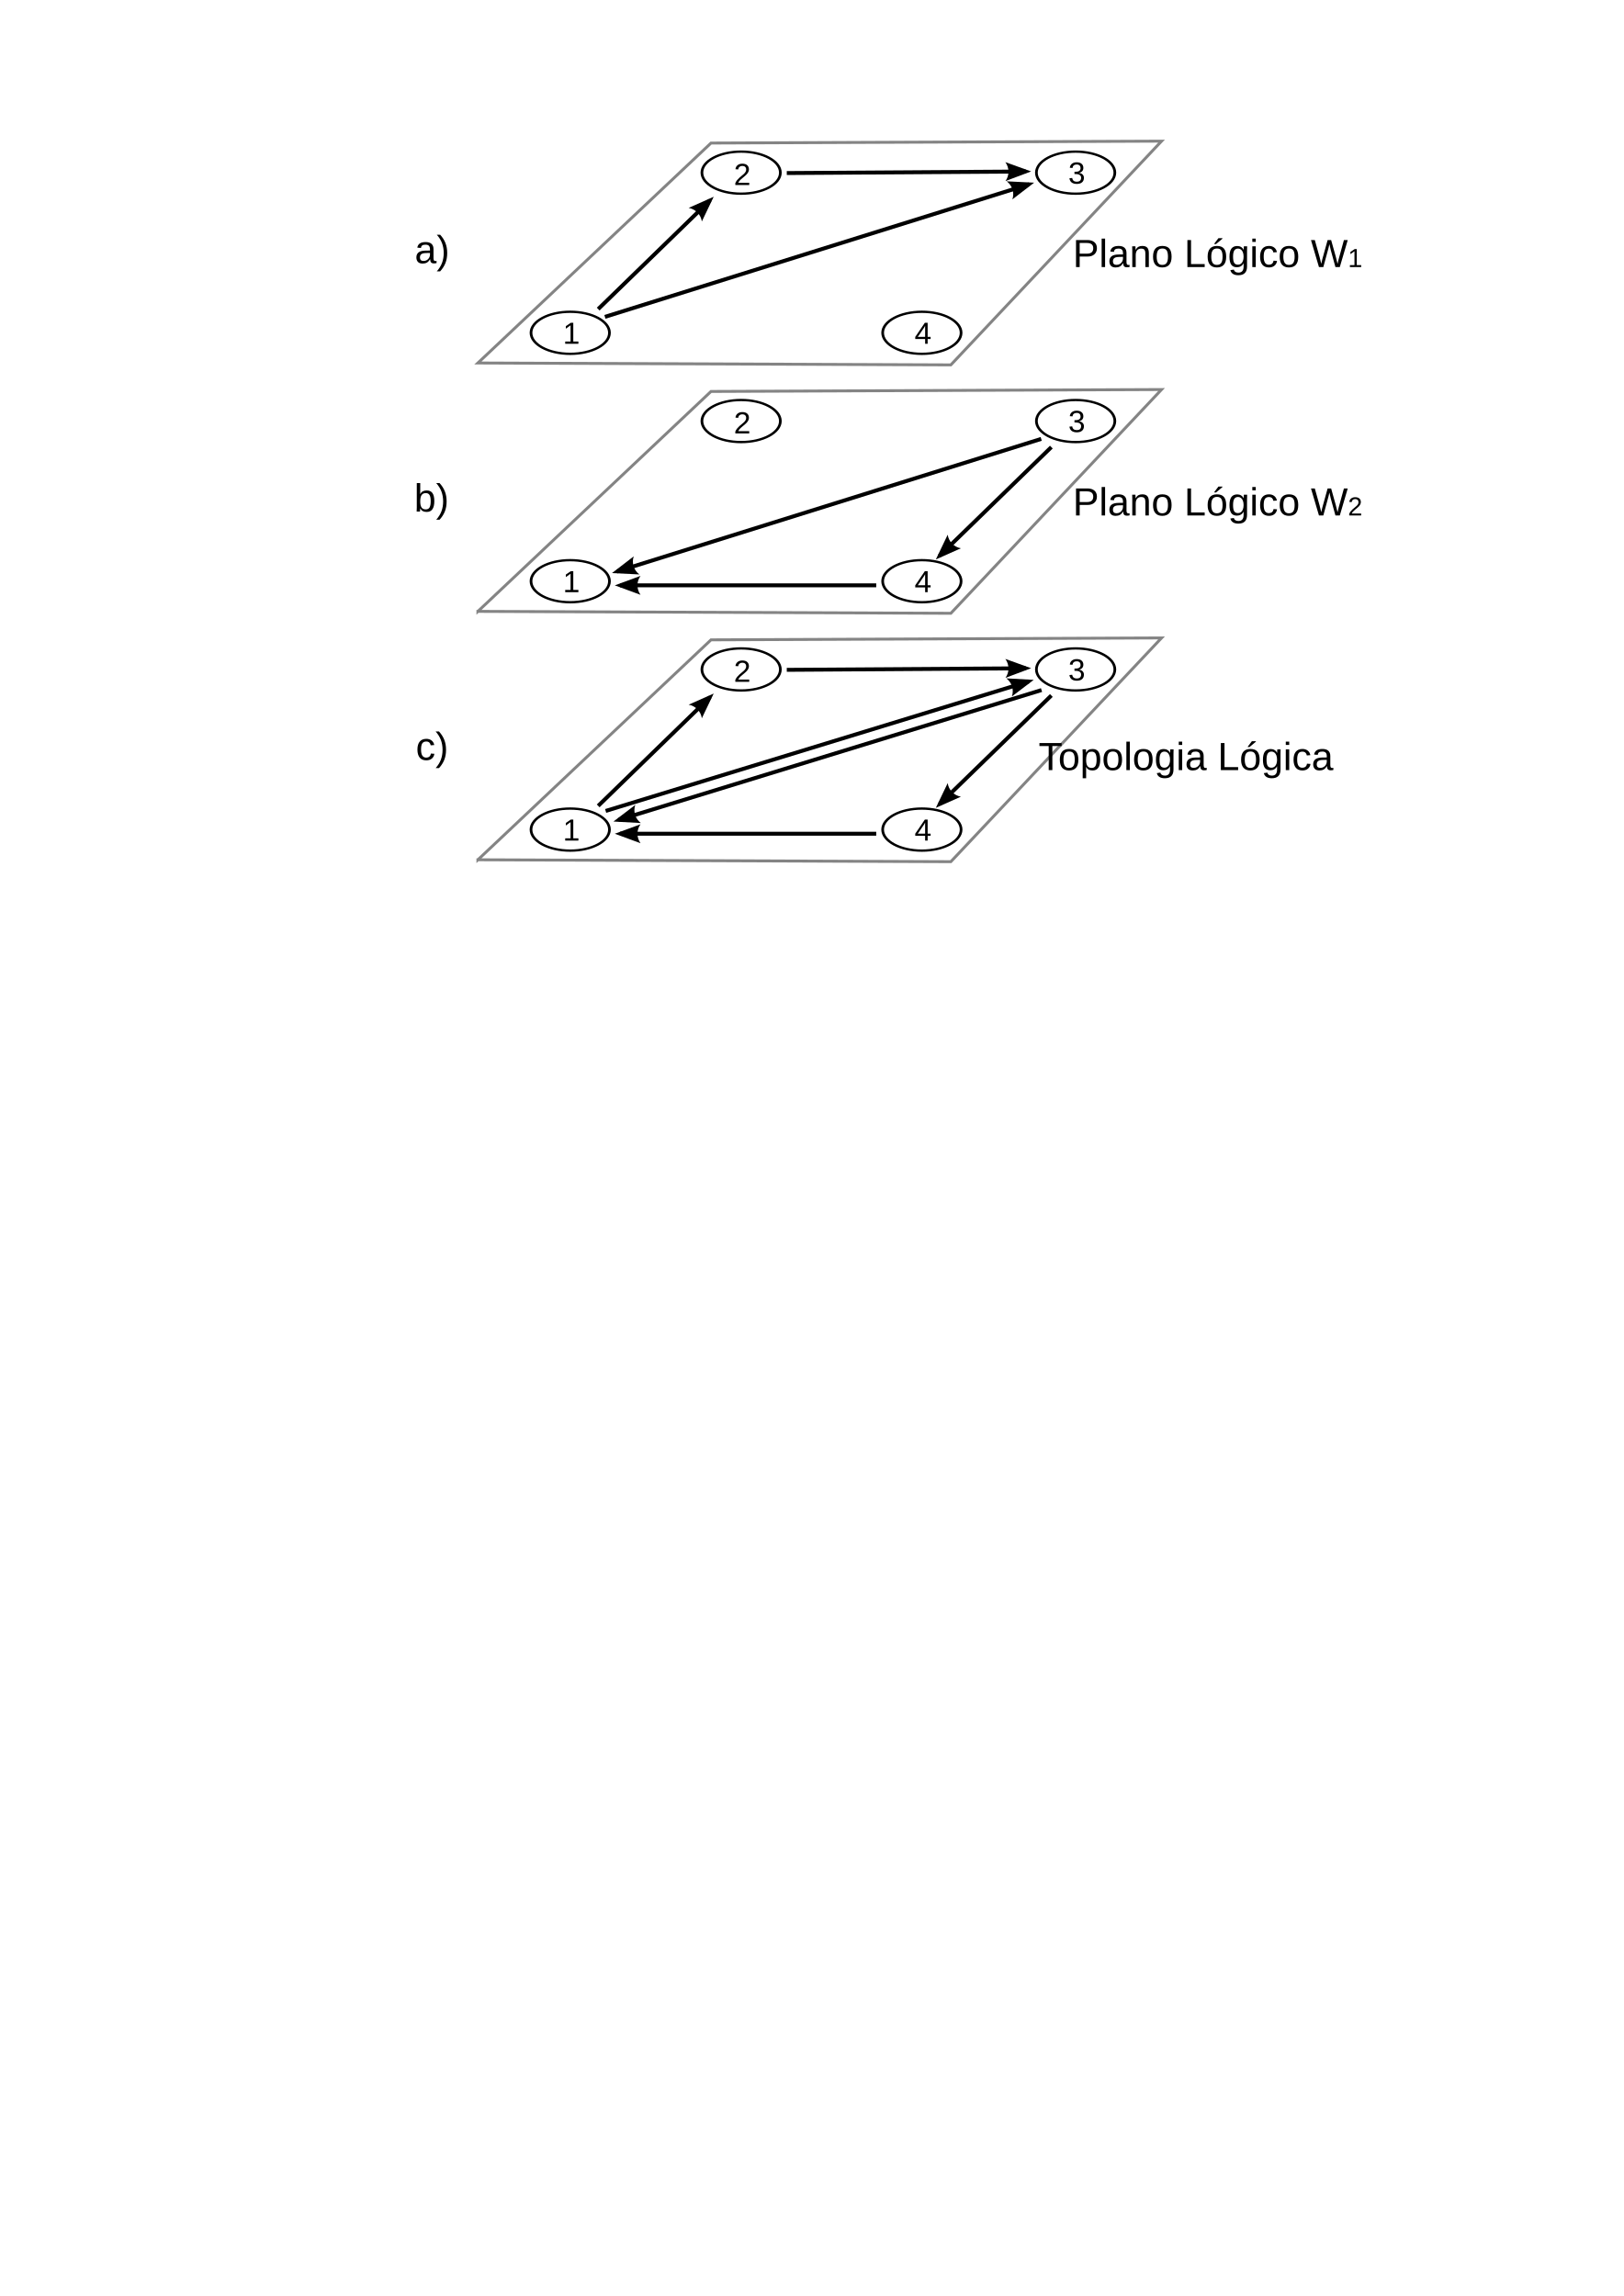
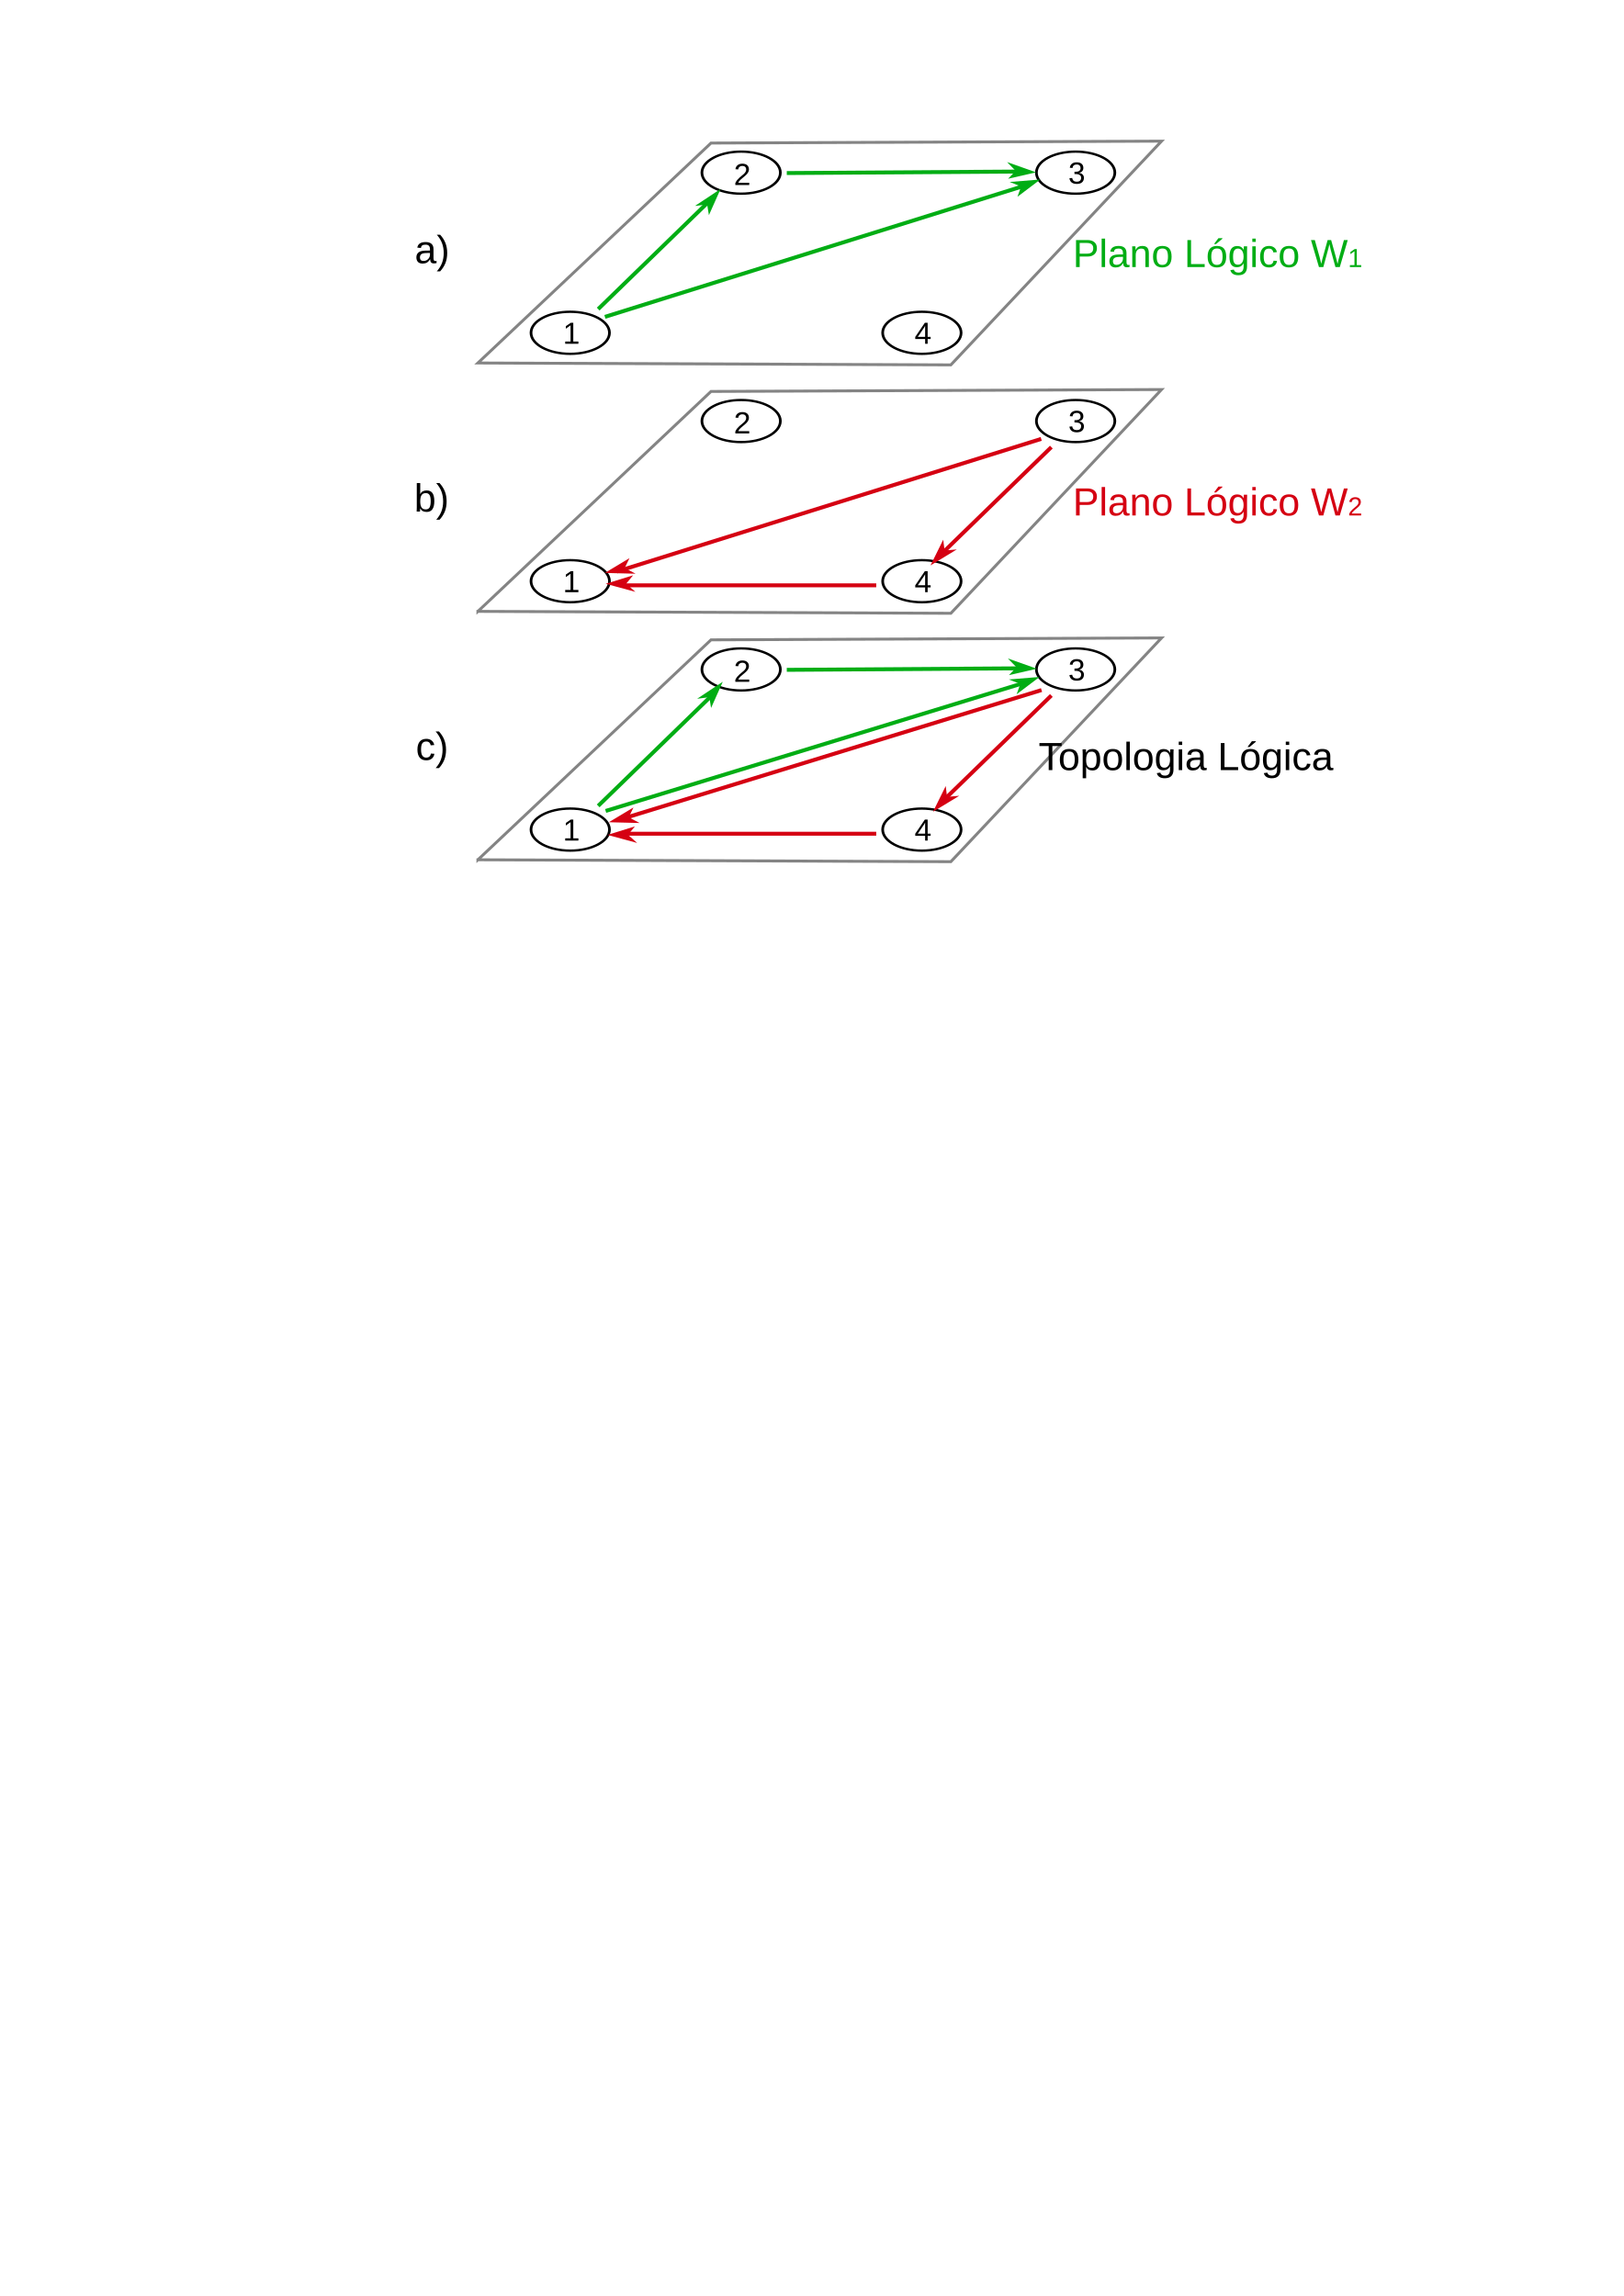
<svg xmlns="http://www.w3.org/2000/svg" width="744.094" height="1052.362" id="svg5644" version="1.1">
  <defs id="defs5646">
    <marker orient="auto" refY="0.0" refX="0.0" id="Arrow2Mend" style="overflow:visible;">
      <path id="path6477" style="font-size:12.0;fill-rule:evenodd;stroke-width:0.625;stroke-linejoin:round;" d="M 8.719,4.034 L -2.207,0.016 L 8.719,-4.002 C 6.973,-1.63 6.983,1.616 8.719,4.034 z " transform="scale(0.6) rotate(180) translate(0,0)" />
    </marker>
    <marker orient="auto" refY="0.0" refX="0.0" id="Arrow2Lend" style="overflow:visible;">
      <path id="path6471" style="font-size:12.0;fill-rule:evenodd;stroke-width:0.625;stroke-linejoin:round;" d="M 8.719,4.034 L -2.207,0.016 L 8.719,-4.002 C 6.973,-1.63 6.983,1.616 8.719,4.034 z " transform="scale(1.1) rotate(180) translate(1,0)" />
    </marker>
    <marker orient="auto" refY="0" refX="0" id="Arrow2Mend-6" style="overflow:visible">
      <path id="path6477-8" style="font-size:12px;fill-rule:evenodd;stroke-width:0.625;stroke-linejoin:round" d="M 8.719,4.034 -2.207,0.016 8.719,-4.002 c -1.745,2.372 -1.735,5.617 -6e-7,8.035 z" transform="scale(-0.6,-0.6)" />
    </marker>
    <marker orient="auto" refY="0" refX="0" id="Arrow2Mend-9" style="overflow:visible">
      <path id="path6477-7" style="font-size:12px;fill-rule:evenodd;stroke-width:0.625;stroke-linejoin:round" d="M 8.719,4.034 -2.207,0.016 8.719,-4.002 c -1.745,2.372 -1.735,5.617 -6e-7,8.035 z" transform="scale(-0.6,-0.6)" />
    </marker>
    <marker orient="auto" refY="0" refX="0" id="Arrow2Mend-2" style="overflow:visible">
      <path id="path6477-1" style="font-size:12px;fill-rule:evenodd;stroke-width:0.625;stroke-linejoin:round" d="M 8.719,4.034 -2.207,0.016 8.719,-4.002 c -1.745,2.372 -1.735,5.617 -6e-7,8.035 z" transform="scale(-0.6,-0.6)" />
    </marker>
    <marker orient="auto" refY="0" refX="0" id="Arrow2Mend-3" style="overflow:visible">
      <path id="path6477-3" style="font-size:12px;fill-rule:evenodd;stroke-width:0.625;stroke-linejoin:round" d="M 8.719,4.034 -2.207,0.016 8.719,-4.002 c -1.745,2.372 -1.735,5.617 -6e-7,8.035 z" transform="scale(-0.6,-0.6)" />
    </marker>
    <marker orient="auto" refY="0" refX="0" id="marker7369" style="overflow:visible">
      <path id="path7371" style="font-size:12px;fill-rule:evenodd;stroke-width:0.625;stroke-linejoin:round" d="M 8.719,4.034 -2.207,0.016 8.719,-4.002 c -1.745,2.372 -1.735,5.617 -6e-7,8.035 z" transform="scale(-0.6,-0.6)" />
    </marker>
    <marker orient="auto" refY="0" refX="0" id="marker7373" style="overflow:visible">
      <path id="path7375" style="font-size:12px;fill-rule:evenodd;stroke-width:0.625;stroke-linejoin:round" d="M 8.719,4.034 -2.207,0.016 8.719,-4.002 c -1.745,2.372 -1.735,5.617 -6e-7,8.035 z" transform="scale(-0.6,-0.6)" />
    </marker>
    <marker orient="auto" refY="0" refX="0" id="marker7377" style="overflow:visible">
      <path id="path7379" style="font-size:12px;fill-rule:evenodd;stroke-width:0.625;stroke-linejoin:round" d="M 8.719,4.034 -2.207,0.016 8.719,-4.002 c -1.745,2.372 -1.735,5.617 -6e-7,8.035 z" transform="scale(-0.6,-0.6)" />
    </marker>
    <marker orient="auto" refY="0" refX="0" id="Arrow2Mend-4" style="overflow:visible">
      <path id="path6477-6" style="font-size:12px;fill-rule:evenodd;stroke-width:0.625;stroke-linejoin:round" d="M 8.719,4.034 -2.207,0.016 8.719,-4.002 c -1.745,2.372 -1.735,5.617 -6e-7,8.035 z" transform="scale(-0.6,-0.6)" />
    </marker>
    <marker orient="auto" refY="0" refX="0" id="marker7369-5" style="overflow:visible">
      <path id="path7371-3" style="font-size:12px;fill-rule:evenodd;stroke-width:0.625;stroke-linejoin:round" d="M 8.719,4.034 -2.207,0.016 8.719,-4.002 c -1.745,2.372 -1.735,5.617 -6e-7,8.035 z" transform="scale(-0.6,-0.6)" />
    </marker>
    <marker orient="auto" refY="0" refX="0" id="marker7373-4" style="overflow:visible">
      <path id="path7375-7" style="font-size:12px;fill-rule:evenodd;stroke-width:0.625;stroke-linejoin:round" d="M 8.719,4.034 -2.207,0.016 8.719,-4.002 c -1.745,2.372 -1.735,5.617 -6e-7,8.035 z" transform="scale(-0.6,-0.6)" />
    </marker>
    <marker orient="auto" refY="0" refX="0" id="marker7377-4" style="overflow:visible">
      <path id="path7379-7" style="font-size:12px;fill-rule:evenodd;stroke-width:0.625;stroke-linejoin:round" d="M 8.719,4.034 -2.207,0.016 8.719,-4.002 c -1.745,2.372 -1.735,5.617 -6e-7,8.035 z" transform="scale(-0.6,-0.6)" />
    </marker>
    <marker orient="auto" refY="0" refX="0" id="Arrow2Mend-44" style="overflow:visible">
      <path id="path6477-30" style="font-size:12px;fill-rule:evenodd;stroke-width:0.625;stroke-linejoin:round" d="M 8.719,4.034 -2.207,0.016 8.719,-4.002 c -1.745,2.372 -1.735,5.617 -6e-7,8.035 z" transform="scale(-0.6,-0.6)" />
    </marker>
    <marker orient="auto" refY="0" refX="0" id="Arrow2Mend-1" style="overflow:visible">
      <path id="path6477-4" style="font-size:12px;fill-rule:evenodd;stroke-width:0.625;stroke-linejoin:round" d="M 8.719,4.034 -2.207,0.016 8.719,-4.002 c -1.745,2.372 -1.735,5.617 -6e-7,8.035 z" transform="scale(-0.6,-0.6)" />
    </marker>
    <marker orient="auto" refY="0" refX="0" id="Arrow2Mend-8" style="overflow:visible">
      <path id="path6477-9" style="font-size:12px;fill-rule:evenodd;stroke-width:0.625;stroke-linejoin:round" d="M 8.719,4.034 -2.207,0.016 8.719,-4.002 c -1.745,2.372 -1.735,5.617 -6e-7,8.035 z" transform="scale(-0.6,-0.6)" />
    </marker>
    <marker orient="auto" refY="0" refX="0" id="Arrow2Mend-95" style="overflow:visible">
      <path id="path6477-0" style="font-size:12px;fill-rule:evenodd;stroke-width:0.625;stroke-linejoin:round" d="M 8.719,4.034 -2.207,0.016 8.719,-4.002 c -1.745,2.372 -1.735,5.617 -6e-7,8.035 z" transform="scale(-0.6,-0.6)" />
    </marker>
  </defs>
  <g id="layer1">
    <path style="fill:none;stroke:#848484;stroke-width:1.328px;stroke-linecap:butt;stroke-linejoin:miter;stroke-opacity:1" d="m 219.003,394.072 216.74,0.877 96.557,-102.553 -206.468,0.877 -106.829,100.8 z" id="path5684-4" />
    <path style="fill:none;stroke:#000000;stroke-width:0.861;stroke-linecap:butt;stroke-linejoin:miter;stroke-miterlimit:4;stroke-opacity:1;stroke-dasharray:none;stroke-dashoffset:0" id="path5717-04" d="m 245.714,172.362 a 12.5,7.857 0 1 1 -25,0 12.5,7.857 0 1 1 25,0 z" transform="matrix(1.438084,0,0,1.227132,-74.05834,168.729)" />
    <text xml:space="preserve" style="font-size:10px;font-style:normal;font-variant:normal;font-weight:normal;font-stretch:normal;fill:#000000;fill-opacity:1;stroke:none;font-family:Arial;-inkscape-font-specification:Arial" x="257.953" y="385.271" id="text6341-8">
      <tspan id="tspan6343-3" x="257.953" y="385.271" style="font-size:14px">1</tspan>
    </text>
    <path style="fill:none;stroke:#000000;stroke-width:0.861;stroke-linecap:butt;stroke-linejoin:miter;stroke-miterlimit:4;stroke-opacity:1;stroke-dasharray:none;stroke-dashoffset:0" id="path5717-0-3" d="m 245.714,172.362 a 12.5,7.857 0 1 1 -25,0 12.5,7.857 0 1 1 25,0 z" transform="matrix(1.438084,0,0,1.227132,87.08752,168.729)" />
    <text xml:space="preserve" style="font-size:10px;font-style:normal;font-variant:normal;font-weight:normal;font-stretch:normal;fill:#000000;fill-opacity:1;stroke:none;font-family:Arial;-inkscape-font-specification:Arial" x="419.099" y="385.271" id="text6341-7-4">
      <tspan id="tspan6343-5-6" x="419.099" y="385.271" style="font-size:14px">4</tspan>
    </text>
    <path style="fill:none;stroke:#000000;stroke-width:0.861;stroke-linecap:butt;stroke-linejoin:miter;stroke-miterlimit:4;stroke-opacity:1;stroke-dasharray:none;stroke-dashoffset:0" id="path5717-1-15" d="m 245.714,172.362 a 12.5,7.857 0 1 1 -25,0 12.5,7.857 0 1 1 25,0 z" transform="matrix(1.438084,0,0,1.227132,4.260318,95.32292)" />
    <text xml:space="preserve" style="font-size:10px;font-style:normal;font-variant:normal;font-weight:normal;font-stretch:normal;fill:#000000;fill-opacity:1;stroke:none;font-family:Arial;-inkscape-font-specification:Arial" x="336.272" y="312.51" id="text6341-2-5">
      <tspan id="tspan6343-8-4" x="336.272" y="312.51" style="font-size:14px">2</tspan>
    </text>
    <path style="fill:none;stroke:#000000;stroke-width:0.861;stroke-linecap:butt;stroke-linejoin:miter;stroke-miterlimit:4;stroke-opacity:1;stroke-dasharray:none;stroke-dashoffset:0" id="path5717-5-6" d="m 245.714,172.362 a 12.5,7.857 0 1 1 -25,0 12.5,7.857 0 1 1 25,0 z" transform="matrix(1.438084,0,0,1.227132,157.5457,95.32292)" />
    <text xml:space="preserve" style="font-size:10px;font-style:normal;font-variant:normal;font-weight:normal;font-stretch:normal;fill:#000000;fill-opacity:1;stroke:none;font-family:Arial;-inkscape-font-specification:Arial" x="489.557" y="311.865" id="text6341-20-6">
      <tspan id="tspan6343-7-96" x="489.557" y="311.865" style="font-size:14px">3</tspan>
    </text>
-     <path style="fill:none;stroke:#000000;stroke-width:1.8;stroke-linecap:butt;stroke-linejoin:miter;stroke-miterlimit:4;stroke-opacity:1;stroke-dasharray:none;marker-start:none;marker-end:url(#Arrow2Mend)" d="m 274.13,369.369 c 51.242,-49.819 51.242,-49.819 51.242,-49.819" id="path6433-7" />
-     <path style="fill:none;stroke:#000000;stroke-width:1.8;stroke-linecap:butt;stroke-linejoin:miter;stroke-miterlimit:4;stroke-opacity:1;stroke-dasharray:none;marker-start:none;marker-end:url(#Arrow2Mend)" d="m 481.804,318.776 c -51.242,49.819 -51.242,49.819 -51.242,49.819" id="path6433-1-5" />
-     <path style="fill:none;stroke:#000000;stroke-width:1.8;stroke-linecap:butt;stroke-linejoin:miter;stroke-miterlimit:4;stroke-opacity:1;stroke-dasharray:none;marker-start:none;marker-end:url(#Arrow2Mend)" d="m 360.558,307.019 c 0,0 109.602,-0.712 109.602,-0.712" id="path6433-9-64" />
-     <path style="fill:none;stroke:#000000;stroke-width:1.8;stroke-linecap:butt;stroke-linejoin:miter;stroke-miterlimit:4;stroke-opacity:1;stroke-dasharray:none;marker-start:none;marker-end:url(#Arrow2Mend)" d="m 401.554,382.128 c 0,0 -117.43,0 -117.43,0" id="path6433-9-3-3" />
+     <path style="fill:none;stroke:#00ad14;stroke-width:1.8;stroke-linecap:butt;stroke-linejoin:miter;stroke-miterlimit:4;stroke-opacity:0.996;stroke-dasharray:none;marker-start:none;marker-end:none" d="m 274.13,369.369 c 51.242,-49.819 51.242,-49.819 51.242,-49.819" id="path6433-7" />
+     <path style="fill:none;stroke:#d50012;stroke-width:1.8;stroke-linecap:butt;stroke-linejoin:miter;stroke-miterlimit:4;stroke-opacity:1;stroke-dasharray:none;marker-start:none;marker-end:none" d="m 481.804,318.776 c -51.242,49.819 -51.242,49.819 -51.242,49.819" id="path6433-1-5" />
+     <path style="fill:none;stroke:#00ad14;stroke-width:1.8;stroke-linecap:butt;stroke-linejoin:miter;stroke-miterlimit:4;stroke-opacity:0.996;stroke-dasharray:none;marker-start:none;marker-end:none" d="m 360.558,307.019 c 0,0 109.602,-0.712 109.602,-0.712" id="path6433-9-64" />
+     <path style="fill:none;stroke:#d50012;stroke-width:1.8;stroke-linecap:butt;stroke-linejoin:miter;stroke-miterlimit:4;stroke-opacity:1;stroke-dasharray:none;marker-start:none;marker-end:none" d="m 401.554,382.128 c 0,0 -117.43,0 -117.43,0" id="path6433-9-3-3" />
    <text xml:space="preserve" style="font-size:18px;font-style:normal;font-variant:normal;font-weight:normal;font-stretch:normal;fill:#000000;fill-opacity:1;stroke:none;font-family:Arial;-inkscape-font-specification:Arial" x="190.533" y="348.33" id="text7551">
      <tspan id="tspan7553" x="190.533" y="348.33">c)</tspan>
    </text>
    <text xml:space="preserve" style="font-size:18px;font-style:normal;font-variant:normal;font-weight:normal;font-stretch:normal;text-align:center;text-anchor:middle;fill:#000000;fill-opacity:1;stroke:none;font-family:Arial;-inkscape-font-specification:Arial" x="555.988" y="352.97" id="text7563">
      <tspan x="555.988" y="352.97" id="tspan7567">Topologia Lógica</tspan>
    </text>
    <path style="fill:none;stroke:#848484;stroke-width:1.328px;stroke-linecap:butt;stroke-linejoin:miter;stroke-opacity:1" d="m 219.003,280.221 216.74,0.877 96.557,-102.553 -206.468,0.877 -106.829,100.8 z" id="path5684-3" />
    <path style="fill:none;stroke:#000000;stroke-width:0.861;stroke-linecap:butt;stroke-linejoin:miter;stroke-miterlimit:4;stroke-opacity:1;stroke-dasharray:none;stroke-dashoffset:0" id="path5717-8" d="m 245.714,172.362 a 12.5,7.857 0 1 1 -25,0 12.5,7.857 0 1 1 25,0 z" transform="matrix(1.438084,0,0,1.227132,-74.05834,54.8783)" />
    <text xml:space="preserve" style="font-size:10px;font-style:normal;font-variant:normal;font-weight:normal;font-stretch:normal;fill:#000000;fill-opacity:1;stroke:none;font-family:Arial;-inkscape-font-specification:Arial" x="257.953" y="271.421" id="text6341-6">
      <tspan id="tspan6343-1" x="257.953" y="271.421" style="font-size:14px">1</tspan>
    </text>
    <path style="fill:none;stroke:#000000;stroke-width:0.861;stroke-linecap:butt;stroke-linejoin:miter;stroke-miterlimit:4;stroke-opacity:1;stroke-dasharray:none;stroke-dashoffset:0" id="path5717-0-6" d="m 245.714,172.362 a 12.5,7.857 0 1 1 -25,0 12.5,7.857 0 1 1 25,0 z" transform="matrix(1.438084,0,0,1.227132,87.08752,54.8783)" />
    <text xml:space="preserve" style="font-size:10px;font-style:normal;font-variant:normal;font-weight:normal;font-stretch:normal;fill:#000000;fill-opacity:1;stroke:none;font-family:Arial;-inkscape-font-specification:Arial" x="419.099" y="271.421" id="text6341-7-0">
      <tspan id="tspan6343-5-9" x="419.099" y="271.421" style="font-size:14px">4</tspan>
    </text>
    <path style="fill:none;stroke:#000000;stroke-width:0.861;stroke-linecap:butt;stroke-linejoin:miter;stroke-miterlimit:4;stroke-opacity:1;stroke-dasharray:none;stroke-dashoffset:0" id="path5717-1-1" d="m 245.714,172.362 a 12.5,7.857 0 1 1 -25,0 12.5,7.857 0 1 1 25,0 z" transform="matrix(1.438084,0,0,1.227132,4.260318,-18.52778)" />
    <text xml:space="preserve" style="font-size:10px;font-style:normal;font-variant:normal;font-weight:normal;font-stretch:normal;fill:#000000;fill-opacity:1;stroke:none;font-family:Arial;-inkscape-font-specification:Arial" x="336.272" y="198.659" id="text6341-2-9">
      <tspan id="tspan6343-8-1" x="336.272" y="198.659" style="font-size:14px">2</tspan>
    </text>
    <path style="fill:none;stroke:#000000;stroke-width:0.861;stroke-linecap:butt;stroke-linejoin:miter;stroke-miterlimit:4;stroke-opacity:1;stroke-dasharray:none;stroke-dashoffset:0" id="path5717-5-5" d="m 245.714,172.362 a 12.5,7.857 0 1 1 -25,0 12.5,7.857 0 1 1 25,0 z" transform="matrix(1.438084,0,0,1.227132,157.5457,-18.52778)" />
    <text xml:space="preserve" style="font-size:10px;font-style:normal;font-variant:normal;font-weight:normal;font-stretch:normal;fill:#000000;fill-opacity:1;stroke:none;font-family:Arial;-inkscape-font-specification:Arial" x="489.557" y="198.015" id="text6341-20-0">
      <tspan id="tspan6343-7-9" x="489.557" y="198.015" style="font-size:14px">3</tspan>
    </text>
-     <path style="fill:none;stroke:#000000;stroke-width:1.8;stroke-linecap:butt;stroke-linejoin:miter;stroke-miterlimit:4;stroke-opacity:1;stroke-dasharray:none;marker-start:none;marker-end:url(#Arrow2Mend)" d="m 481.804,204.925 c -51.242,49.819 -51.242,49.819 -51.242,49.819" id="path6433-1-9" />
-     <path style="fill:none;stroke:#000000;stroke-width:1.8;stroke-linecap:butt;stroke-linejoin:miter;stroke-miterlimit:4;stroke-opacity:1;stroke-dasharray:none;marker-start:none;marker-end:url(#Arrow2Mend)" d="m 401.554,268.277 c 0,0 -117.43,0 -117.43,0" id="path6433-9-3-8" />
+     <path style="fill:none;stroke:#d50012;stroke-width:1.8;stroke-linecap:butt;stroke-linejoin:miter;stroke-miterlimit:4;stroke-opacity:1;stroke-dasharray:none;marker-start:none;marker-end:none" d="m 481.804,204.925 c -51.242,49.819 -51.242,49.819 -51.242,49.819" id="path6433-1-9" />
+     <path style="fill:none;stroke:#d50012;stroke-width:1.8;stroke-linecap:butt;stroke-linejoin:miter;stroke-miterlimit:4;stroke-opacity:1;stroke-dasharray:none;marker-start:none;marker-end:none" d="m 401.554,268.277 c 0,0 -117.43,0 -117.43,0" id="path6433-9-3-8" />
    <text xml:space="preserve" style="font-size:18px;font-style:normal;font-variant:normal;font-weight:normal;font-stretch:normal;fill:#000000;fill-opacity:1;stroke:none;font-family:Arial;-inkscape-font-specification:Arial" x="189.786" y="234.48" id="text7555">
      <tspan id="tspan7557" x="189.786" y="234.48">b)</tspan>
    </text>
-     <text xml:space="preserve" style="font-size:18px;font-style:normal;font-variant:normal;font-weight:normal;font-stretch:normal;fill:#000000;fill-opacity:1;stroke:none;font-family:Arial;-inkscape-font-specification:Arial" x="491.624" y="236.264" id="text7569">
-       <tspan id="tspan7571" x="491.624" y="236.264">Plano Lógico W<tspan style="font-size:12px" id="tspan7573">2</tspan>
+     <text xml:space="preserve" style="font-size:18px;font-style:normal;font-variant:normal;font-weight:normal;font-stretch:normal;fill:#d50012;fill-opacity:1;stroke:none;font-family:Arial;-inkscape-font-specification:Arial" x="491.624" y="236.264" id="text7569">
+       <tspan id="tspan7571" x="491.624" y="236.264">Plano Lógico W<tspan style="font-size:12px;fill:#d50012;fill-opacity:1" id="tspan7573">2</tspan>
      </tspan>
    </text>
-     <g id="g7724">
-       <g transform="translate(0,6)" id="g7670">
-         <path style="fill:none;stroke:#848484;stroke-width:1.328px;stroke-linecap:butt;stroke-linejoin:miter;stroke-opacity:1" d="M 219.003,160.371 435.742,161.247 532.299,58.694 325.832,59.571 219.003,160.371 z" id="path5684" />
-         <path style="fill:none;stroke:#000000;stroke-width:0.861;stroke-linecap:butt;stroke-linejoin:miter;stroke-miterlimit:4;stroke-opacity:1;stroke-dasharray:none;stroke-dashoffset:0" id="path5717" d="m 245.714,172.362 c 0,4.339 -5.596,7.857 -12.5,7.857 -6.904,0 -12.5,-3.518 -12.5,-7.857 0,-4.339 5.596,-7.857 12.5,-7.857 6.904,0 12.5,3.518 12.5,7.857 z" transform="matrix(1.438084,0,0,1.227132,-74.05834,-64.97238)" />
-         <text xml:space="preserve" style="font-size:10px;font-style:normal;font-variant:normal;font-weight:normal;font-stretch:normal;fill:#000000;fill-opacity:1;stroke:none;font-family:Arial;-inkscape-font-specification:Arial" x="257.953" y="151.57" id="text6341">
-           <tspan id="tspan6343" x="257.953" y="151.57" style="font-size:14px">1</tspan>
-         </text>
-         <path style="fill:none;stroke:#000000;stroke-width:0.861;stroke-linecap:butt;stroke-linejoin:miter;stroke-miterlimit:4;stroke-opacity:1;stroke-dasharray:none;stroke-dashoffset:0" id="path5717-0" d="m 245.714,172.362 c 0,4.339 -5.596,7.857 -12.5,7.857 -6.904,0 -12.5,-3.518 -12.5,-7.857 0,-4.339 5.596,-7.857 12.5,-7.857 6.904,0 12.5,3.518 12.5,7.857 z" transform="matrix(1.438084,0,0,1.227132,87.08752,-64.97238)" />
-         <text xml:space="preserve" style="font-size:10px;font-style:normal;font-variant:normal;font-weight:normal;font-stretch:normal;fill:#000000;fill-opacity:1;stroke:none;font-family:Arial;-inkscape-font-specification:Arial" x="419.099" y="151.57" id="text6341-7">
-           <tspan id="tspan6343-5" x="419.099" y="151.57" style="font-size:14px">4</tspan>
-         </text>
-         <path style="fill:none;stroke:#000000;stroke-width:0.861;stroke-linecap:butt;stroke-linejoin:miter;stroke-miterlimit:4;stroke-opacity:1;stroke-dasharray:none;stroke-dashoffset:0" id="path5717-1" d="m 245.714,172.362 c 0,4.339 -5.596,7.857 -12.5,7.857 -6.904,0 -12.5,-3.518 -12.5,-7.857 0,-4.339 5.596,-7.857 12.5,-7.857 6.904,0 12.5,3.518 12.5,7.857 z" transform="matrix(1.438084,0,0,1.227132,4.260318,-138.3785)" />
-         <text xml:space="preserve" style="font-size:10px;font-style:normal;font-variant:normal;font-weight:normal;font-stretch:normal;fill:#000000;fill-opacity:1;stroke:none;font-family:Arial;-inkscape-font-specification:Arial" x="336.272" y="78.808" id="text6341-2">
-           <tspan id="tspan6343-8" x="336.272" y="78.808" style="font-size:14px">2</tspan>
-         </text>
-         <path style="fill:none;stroke:#000000;stroke-width:0.861;stroke-linecap:butt;stroke-linejoin:miter;stroke-miterlimit:4;stroke-opacity:1;stroke-dasharray:none;stroke-dashoffset:0" id="path5717-5" d="m 245.714,172.362 c 0,4.339 -5.596,7.857 -12.5,7.857 -6.904,0 -12.5,-3.518 -12.5,-7.857 0,-4.339 5.596,-7.857 12.5,-7.857 6.904,0 12.5,3.518 12.5,7.857 z" transform="matrix(1.438084,0,0,1.227132,157.5457,-138.3785)" />
-         <text xml:space="preserve" style="font-size:10px;font-style:normal;font-variant:normal;font-weight:normal;font-stretch:normal;fill:#000000;fill-opacity:1;stroke:none;font-family:Arial;-inkscape-font-specification:Arial" x="489.557" y="78.164" id="text6341-20">
-           <tspan id="tspan6343-7" x="489.557" y="78.164" style="font-size:14px">3</tspan>
-         </text>
-         <path style="fill:none;stroke:#000000;stroke-width:1.8;stroke-linecap:butt;stroke-linejoin:miter;stroke-miterlimit:4;stroke-opacity:1;stroke-dasharray:none;marker-start:none;marker-end:url(#Arrow2Mend)" d="M 274.13,135.667 C 325.372,85.849 325.372,85.849 325.372,85.849" id="path6433" />
-         <path style="fill:none;stroke:#000000;stroke-width:1.8;stroke-linecap:butt;stroke-linejoin:miter;stroke-miterlimit:4;stroke-opacity:1;stroke-dasharray:none;marker-start:none;marker-end:url(#Arrow2Mend)" d="m 360.558,73.317 c 0,0 109.602,-0.712 109.602,-0.712" id="path6433-9" />
-       </g>
-       <text id="text7559" y="120.629" x="190.05" style="font-size:18px;font-style:normal;font-variant:normal;font-weight:normal;font-stretch:normal;fill:#000000;fill-opacity:1;stroke:none;font-family:Arial;-inkscape-font-specification:Arial" xml:space="preserve">
-         <tspan y="120.629" x="190.05" id="tspan7561">a)</tspan>
-       </text>
-       <text id="text7569-6" y="122.413" x="491.624" style="font-size:18px;font-style:normal;font-variant:normal;font-weight:normal;font-stretch:normal;fill:#000000;fill-opacity:1;stroke:none;font-family:Arial;-inkscape-font-specification:Arial" xml:space="preserve">
-         <tspan y="122.413" x="491.624" id="tspan7571-7">Plano Lógico W<tspan id="tspan7573-4" style="font-size:12px">1</tspan>
-         </tspan>
-       </text>
-     </g>
+     <path style="fill:none;stroke:#848484;stroke-width:1.328px;stroke-linecap:butt;stroke-linejoin:miter;stroke-opacity:1" d="M 219.003,166.371 435.742,167.247 532.299,64.694 325.832,65.571 219.003,166.371 z" id="path5684" />
+     <path style="fill:none;stroke:#000000;stroke-width:0.861;stroke-linecap:butt;stroke-linejoin:miter;stroke-miterlimit:4;stroke-opacity:1;stroke-dasharray:none;stroke-dashoffset:0" id="path5717" d="m 245.714,172.362 a 12.5,7.857 0 1 1 -25,0 12.5,7.857 0 1 1 25,0 z" transform="matrix(1.438084,0,0,1.227132,-74.05834,-58.97238)" />
+     <text xml:space="preserve" style="font-size:10px;font-style:normal;font-variant:normal;font-weight:normal;font-stretch:normal;fill:#000000;fill-opacity:1;stroke:none;font-family:Arial;-inkscape-font-specification:Arial" x="257.953" y="157.57" id="text6341">
+       <tspan id="tspan6343" x="257.953" y="157.57" style="font-size:14px">1</tspan>
+     </text>
+     <path style="fill:none;stroke:#000000;stroke-width:0.861;stroke-linecap:butt;stroke-linejoin:miter;stroke-miterlimit:4;stroke-opacity:1;stroke-dasharray:none;stroke-dashoffset:0" id="path5717-0" d="m 245.714,172.362 a 12.5,7.857 0 1 1 -25,0 12.5,7.857 0 1 1 25,0 z" transform="matrix(1.438084,0,0,1.227132,87.08752,-58.97238)" />
+     <text xml:space="preserve" style="font-size:10px;font-style:normal;font-variant:normal;font-weight:normal;font-stretch:normal;fill:#000000;fill-opacity:1;stroke:none;font-family:Arial;-inkscape-font-specification:Arial" x="419.099" y="157.57" id="text6341-7">
+       <tspan id="tspan6343-5" x="419.099" y="157.57" style="font-size:14px">4</tspan>
+     </text>
+     <path style="fill:none;stroke:#000000;stroke-width:0.861;stroke-linecap:butt;stroke-linejoin:miter;stroke-miterlimit:4;stroke-opacity:1;stroke-dasharray:none;stroke-dashoffset:0" id="path5717-1" d="m 245.714,172.362 a 12.5,7.857 0 1 1 -25,0 12.5,7.857 0 1 1 25,0 z" transform="matrix(1.438084,0,0,1.227132,4.260318,-132.3785)" />
+     <text xml:space="preserve" style="font-size:10px;font-style:normal;font-variant:normal;font-weight:normal;font-stretch:normal;fill:#000000;fill-opacity:1;stroke:none;font-family:Arial;-inkscape-font-specification:Arial" x="336.272" y="84.808" id="text6341-2">
+       <tspan id="tspan6343-8" x="336.272" y="84.808" style="font-size:14px">2</tspan>
+     </text>
+     <path style="fill:none;stroke:#000000;stroke-width:0.861;stroke-linecap:butt;stroke-linejoin:miter;stroke-miterlimit:4;stroke-opacity:1;stroke-dasharray:none;stroke-dashoffset:0" id="path5717-5" d="m 245.714,172.362 a 12.5,7.857 0 1 1 -25,0 12.5,7.857 0 1 1 25,0 z" transform="matrix(1.438084,0,0,1.227132,157.5457,-132.3785)" />
+     <text xml:space="preserve" style="font-size:10px;font-style:normal;font-variant:normal;font-weight:normal;font-stretch:normal;fill:#000000;fill-opacity:1;stroke:none;font-family:Arial;-inkscape-font-specification:Arial" x="489.557" y="84.164" id="text6341-20">
+       <tspan id="tspan6343-7" x="489.557" y="84.164" style="font-size:14px">3</tspan>
+     </text>
+     <path style="fill:#00ad14;fill-opacity:0.996;stroke:#00ad14;stroke-width:1.8;stroke-linecap:butt;stroke-linejoin:miter;stroke-miterlimit:4;stroke-opacity:0.996;stroke-dasharray:none;marker-start:none;marker-end:none" d="M 274.13,141.667 C 325.372,91.849 325.372,91.849 325.372,91.849" id="path6433" />
+     <path style="fill:none;stroke:#00ad14;stroke-width:1.8;stroke-linecap:butt;stroke-linejoin:miter;stroke-miterlimit:4;stroke-opacity:0.996;stroke-dasharray:none;marker-start:none;marker-end:none" d="m 360.558,79.317 c 0,0 109.602,-0.712 109.602,-0.712" id="path6433-9" />
+     <text xml:space="preserve" style="font-size:18px;font-style:normal;font-variant:normal;font-weight:normal;font-stretch:normal;fill:#000000;fill-opacity:1;stroke:none;font-family:Arial;-inkscape-font-specification:Arial" x="190.05" y="120.629" id="text7559">
+       <tspan id="tspan7561" x="190.05" y="120.629">a)</tspan>
+     </text>
+     <text xml:space="preserve" style="font-size:18px;font-style:normal;font-variant:normal;font-weight:normal;font-stretch:normal;fill:#00ad14;fill-opacity:0.996;stroke:none;font-family:Arial;-inkscape-font-specification:Arial" x="491.624" y="122.413" id="text7569-6">
+       <tspan id="tspan7571-7" x="491.624" y="122.413">Plano Lógico W<tspan style="font-size:12px;fill:#00ad14;fill-opacity:0.996" id="tspan7573-4">1</tspan>
+       </tspan>
+     </text>
    <flowRoot xml:space="preserve" id="flowRoot7662" style="fill:black;stroke:none;stroke-opacity:1;stroke-width:1px;stroke-linejoin:miter;stroke-linecap:butt;fill-opacity:1;font-family:Arial;font-style:normal;font-weight:normal;font-size:18;-inkscape-font-specification:Arial;font-stretch:normal;font-variant:normal">
      <flowRegion id="flowRegion7664">
        <rect id="rect7666" width="45.549" height="297.49" x="172.231" y="75.2" />
      </flowRegion>
      <flowPara id="flowPara7668" />
    </flowRoot>
-     <path style="fill:none;stroke:#000000;stroke-width:1.8;stroke-linecap:butt;stroke-linejoin:miter;stroke-miterlimit:4;stroke-opacity:1;stroke-dasharray:none;marker-start:none;marker-end:url(#Arrow2Mend)" d="M 477.154,201.165 282.722,261.944" id="path6433-1-9-7" />
-     <path style="fill:none;stroke:#000000;stroke-width:1.8;stroke-linecap:butt;stroke-linejoin:miter;stroke-miterlimit:4;stroke-opacity:1;stroke-dasharray:none;marker-start:none;marker-end:url(#Arrow2Mend)" d="M 277.209,145.231 471.64,84.452" id="path6433-1-9-7-9" />
-     <path style="fill:none;stroke:#000000;stroke-width:1.8;stroke-linecap:butt;stroke-linejoin:miter;stroke-miterlimit:4;stroke-opacity:1;stroke-dasharray:none;marker-start:none;marker-end:url(#Arrow2Mend)" d="M 477.298,316.288 283.397,375.83" id="path6433-1-9-7-2" />
-     <path style="fill:none;stroke:#000000;stroke-width:1.8;stroke-linecap:butt;stroke-linejoin:miter;stroke-miterlimit:4;stroke-opacity:1;stroke-dasharray:none;marker-start:none;marker-end:url(#Arrow2Mend)" d="M 277.552,371.692 471.453,312.328" id="path6433-1-9-7-4" />
+     <path style="fill:none;stroke:#d50012;stroke-width:1.8;stroke-linecap:butt;stroke-linejoin:miter;stroke-miterlimit:4;stroke-opacity:1;stroke-dasharray:none;marker-start:none;marker-end:none" d="M 477.154,201.165 282.722,261.944" id="path6433-1-9-7" />
+     <path style="fill:none;stroke:#00ad14;stroke-width:1.8;stroke-linecap:butt;stroke-linejoin:miter;stroke-miterlimit:4;stroke-opacity:0.996;stroke-dasharray:none;marker-start:none;marker-end:none" d="M 277.209,145.231 471.64,84.452" id="path6433-1-9-7-9" />
+     <path style="fill:none;stroke:#d50012;stroke-width:1.8;stroke-linecap:butt;stroke-linejoin:miter;stroke-miterlimit:4;stroke-opacity:1;stroke-dasharray:none;marker-start:none;marker-end:none" d="M 477.298,316.288 283.397,375.83" id="path6433-1-9-7-2" />
+     <path style="fill:none;stroke:#00ad14;stroke-width:1.8;stroke-linecap:butt;stroke-linejoin:miter;stroke-miterlimit:4;stroke-opacity:0.996;stroke-dasharray:none;marker-start:none;marker-end:none" d="M 277.552,371.692 471.453,312.328" id="path6433-1-9-7-4" />
+     <path id="path103-7" style="fill:#00ad14;fill-opacity:0.996;fill-rule:evenodd;stroke:none" d="m 324.064,93.683 0.809,4.937 5.357,-12.02 -11.755,7.798 5.589,-0.715" />
+     <path id="path103-7-0" style="fill:#00ad14;fill-opacity:0.996;fill-rule:evenodd;stroke:none" d="m 465.441,78.315 -3.459,3.615 12.825,-2.946 -13.298,-4.706 3.932,4.036" />
+     <path id="path103-7-9" style="fill:#00ad14;fill-opacity:0.996;fill-rule:evenodd;stroke:none" d="m 467.937,85.484 -1.678,4.713 10.499,-7.933 -14.06,1.144 5.238,2.075" />
+     <path id="path103-7-1" style="fill:#d50012;fill-opacity:1;fill-rule:evenodd;stroke:none" d="m 286.3,260.339 2.169,-4.508 -11.283,6.772 14.102,0.357 -4.988,-2.621" />
+     <path id="path103-7-5" style="fill:#d50012;fill-opacity:1;fill-rule:evenodd;stroke:none" d="m 286.953,267.545 3.178,-3.864 -12.568,3.899 13.614,3.695 -4.223,-3.73" />
+     <path id="path103-7-2" style="fill:#d50012;fill-opacity:1;fill-rule:evenodd;stroke:none" d="m 432.867,252.318 -0.613,-4.965 -5.829,11.798 12.055,-7.326 -5.613,0.493" />
+     <path id="path103-7-8" style="fill:#00ad14;fill-opacity:0.996;fill-rule:evenodd;stroke:none" d="m 325.06,319.556 0.809,4.937 5.357,-12.02 -11.755,7.798 5.589,-0.715" />
+     <path id="path103-7-0-2" style="fill:#00ad14;fill-opacity:0.996;fill-rule:evenodd;stroke:none" d="m 465.81,305.837 -3.459,3.615 12.825,-2.946 -13.298,-4.706 3.932,4.036" />
+     <path id="path103-7-9-6" style="fill:#00ad14;fill-opacity:0.996;fill-rule:evenodd;stroke:none" d="m 467.571,313.5 -1.678,4.713 10.499,-7.933 -14.06,1.144 5.238,2.075" />
+     <path id="path103-7-2-5" style="fill:#d50012;fill-opacity:1;fill-rule:evenodd;stroke:none" d="m 434.005,365.235 -0.613,-4.965 -5.829,11.798 12.055,-7.326 -5.613,0.493" />
+     <path id="path103-7-5-0" style="fill:#d50012;fill-opacity:1;fill-rule:evenodd;stroke:none" d="m 287.777,382.639 3.178,-3.864 -12.568,3.899 13.614,3.695 -4.223,-3.73" />
+     <path id="path103-7-1-2" style="fill:#d50012;fill-opacity:1;fill-rule:evenodd;stroke:none" d="m 288.129,374.604 2.169,-4.508 -11.283,6.772 14.102,0.357 -4.988,-2.621" />
  </g>
</svg>
